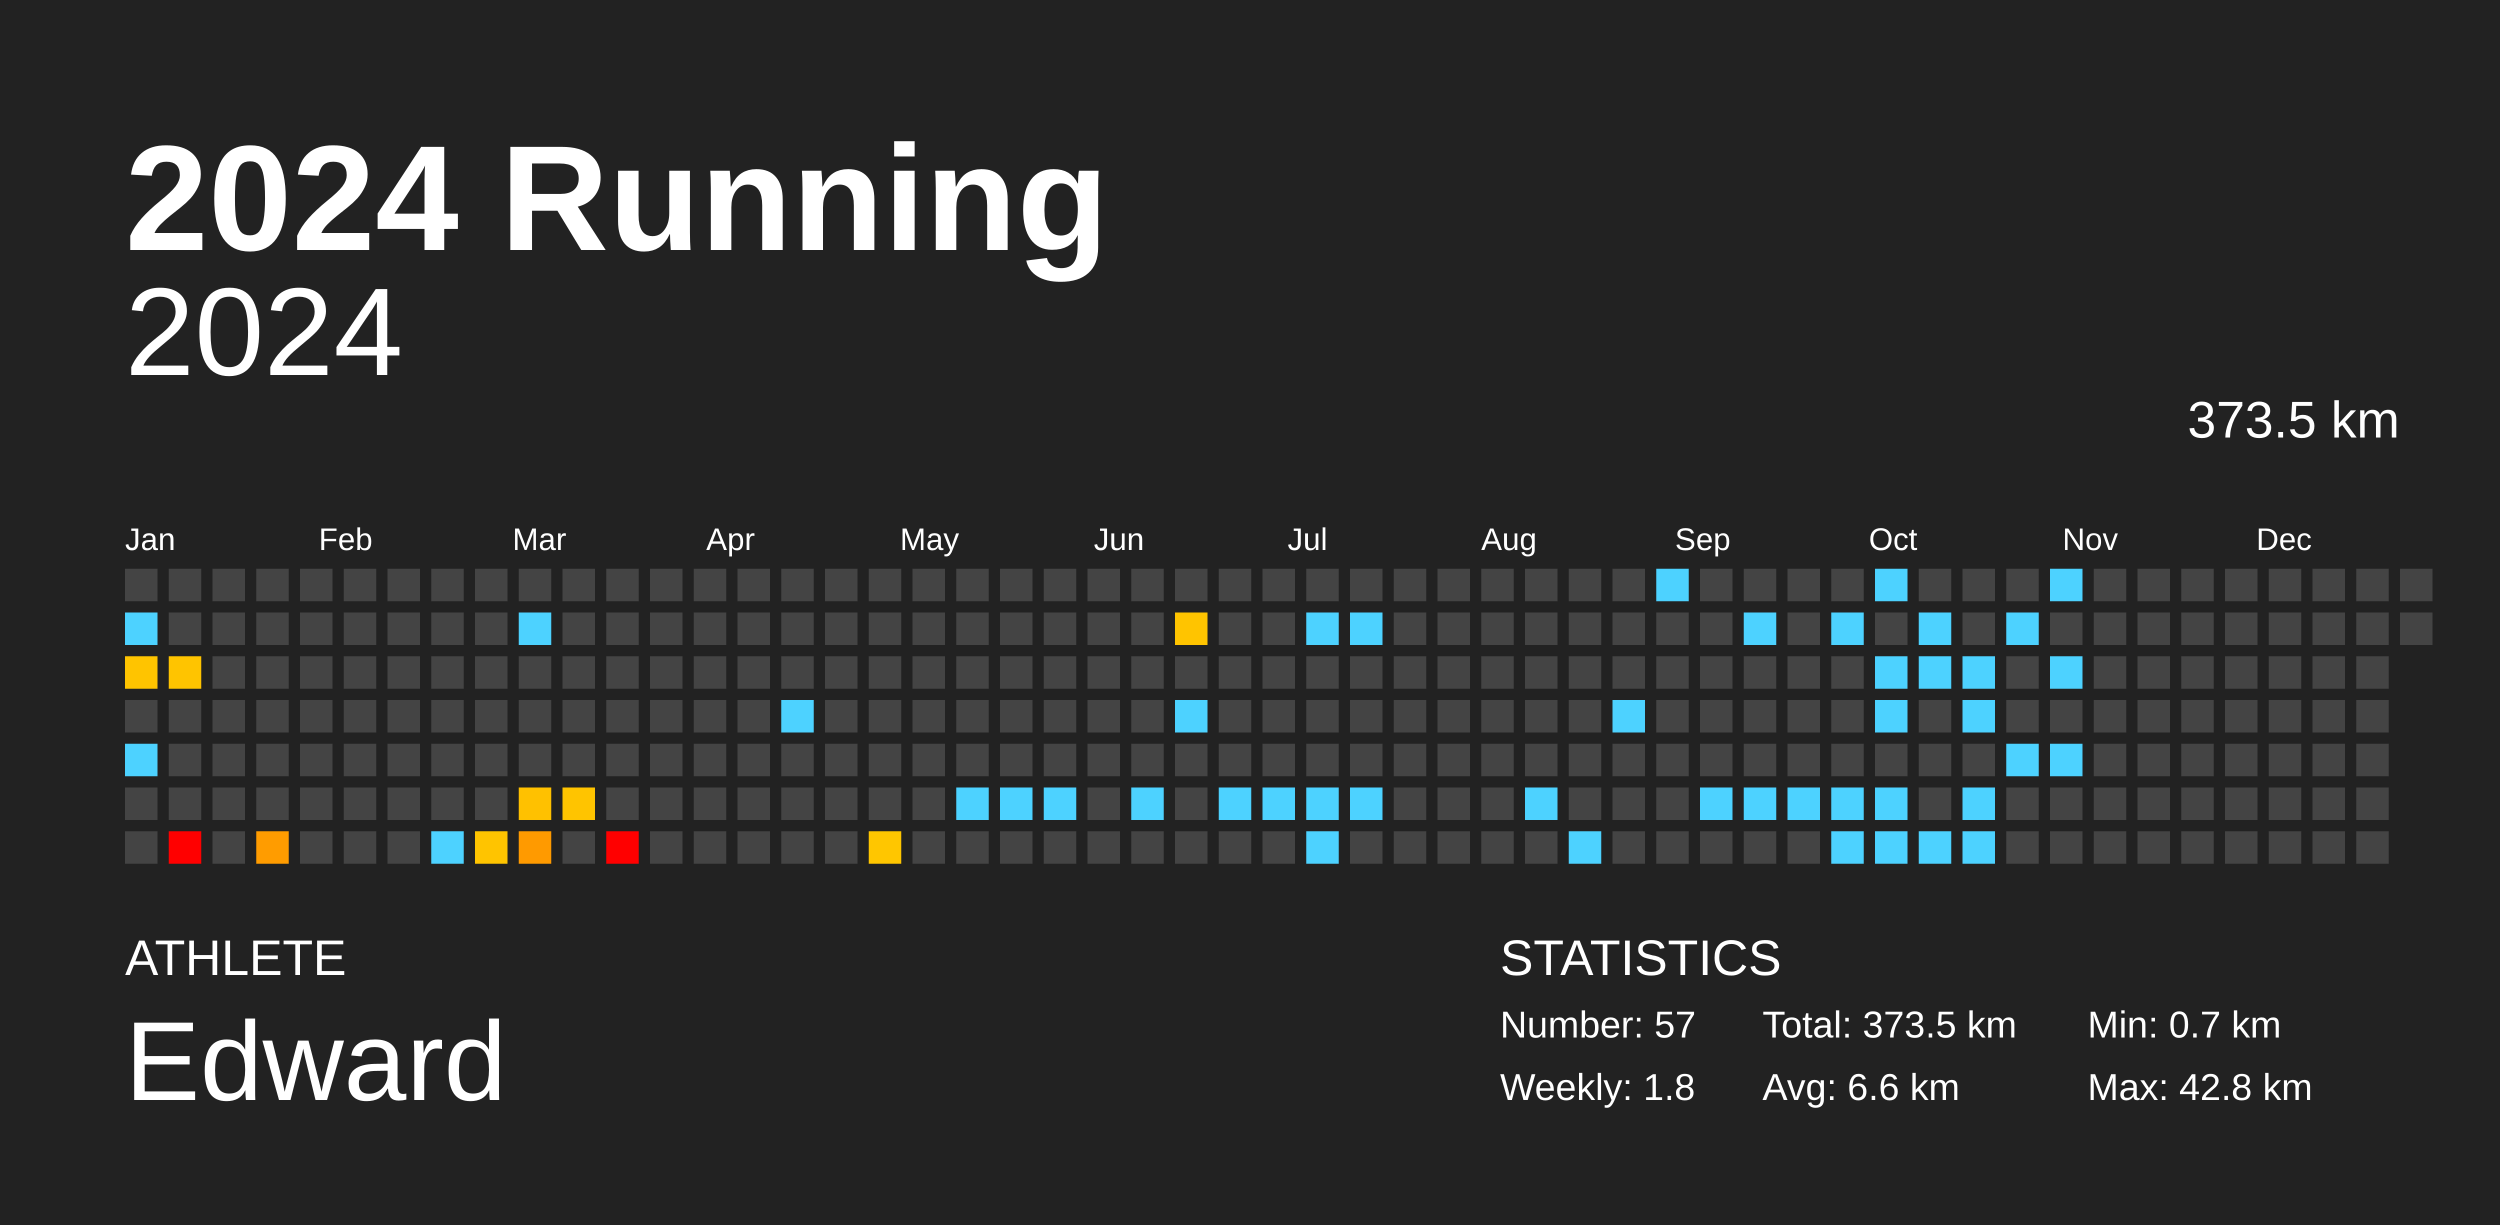
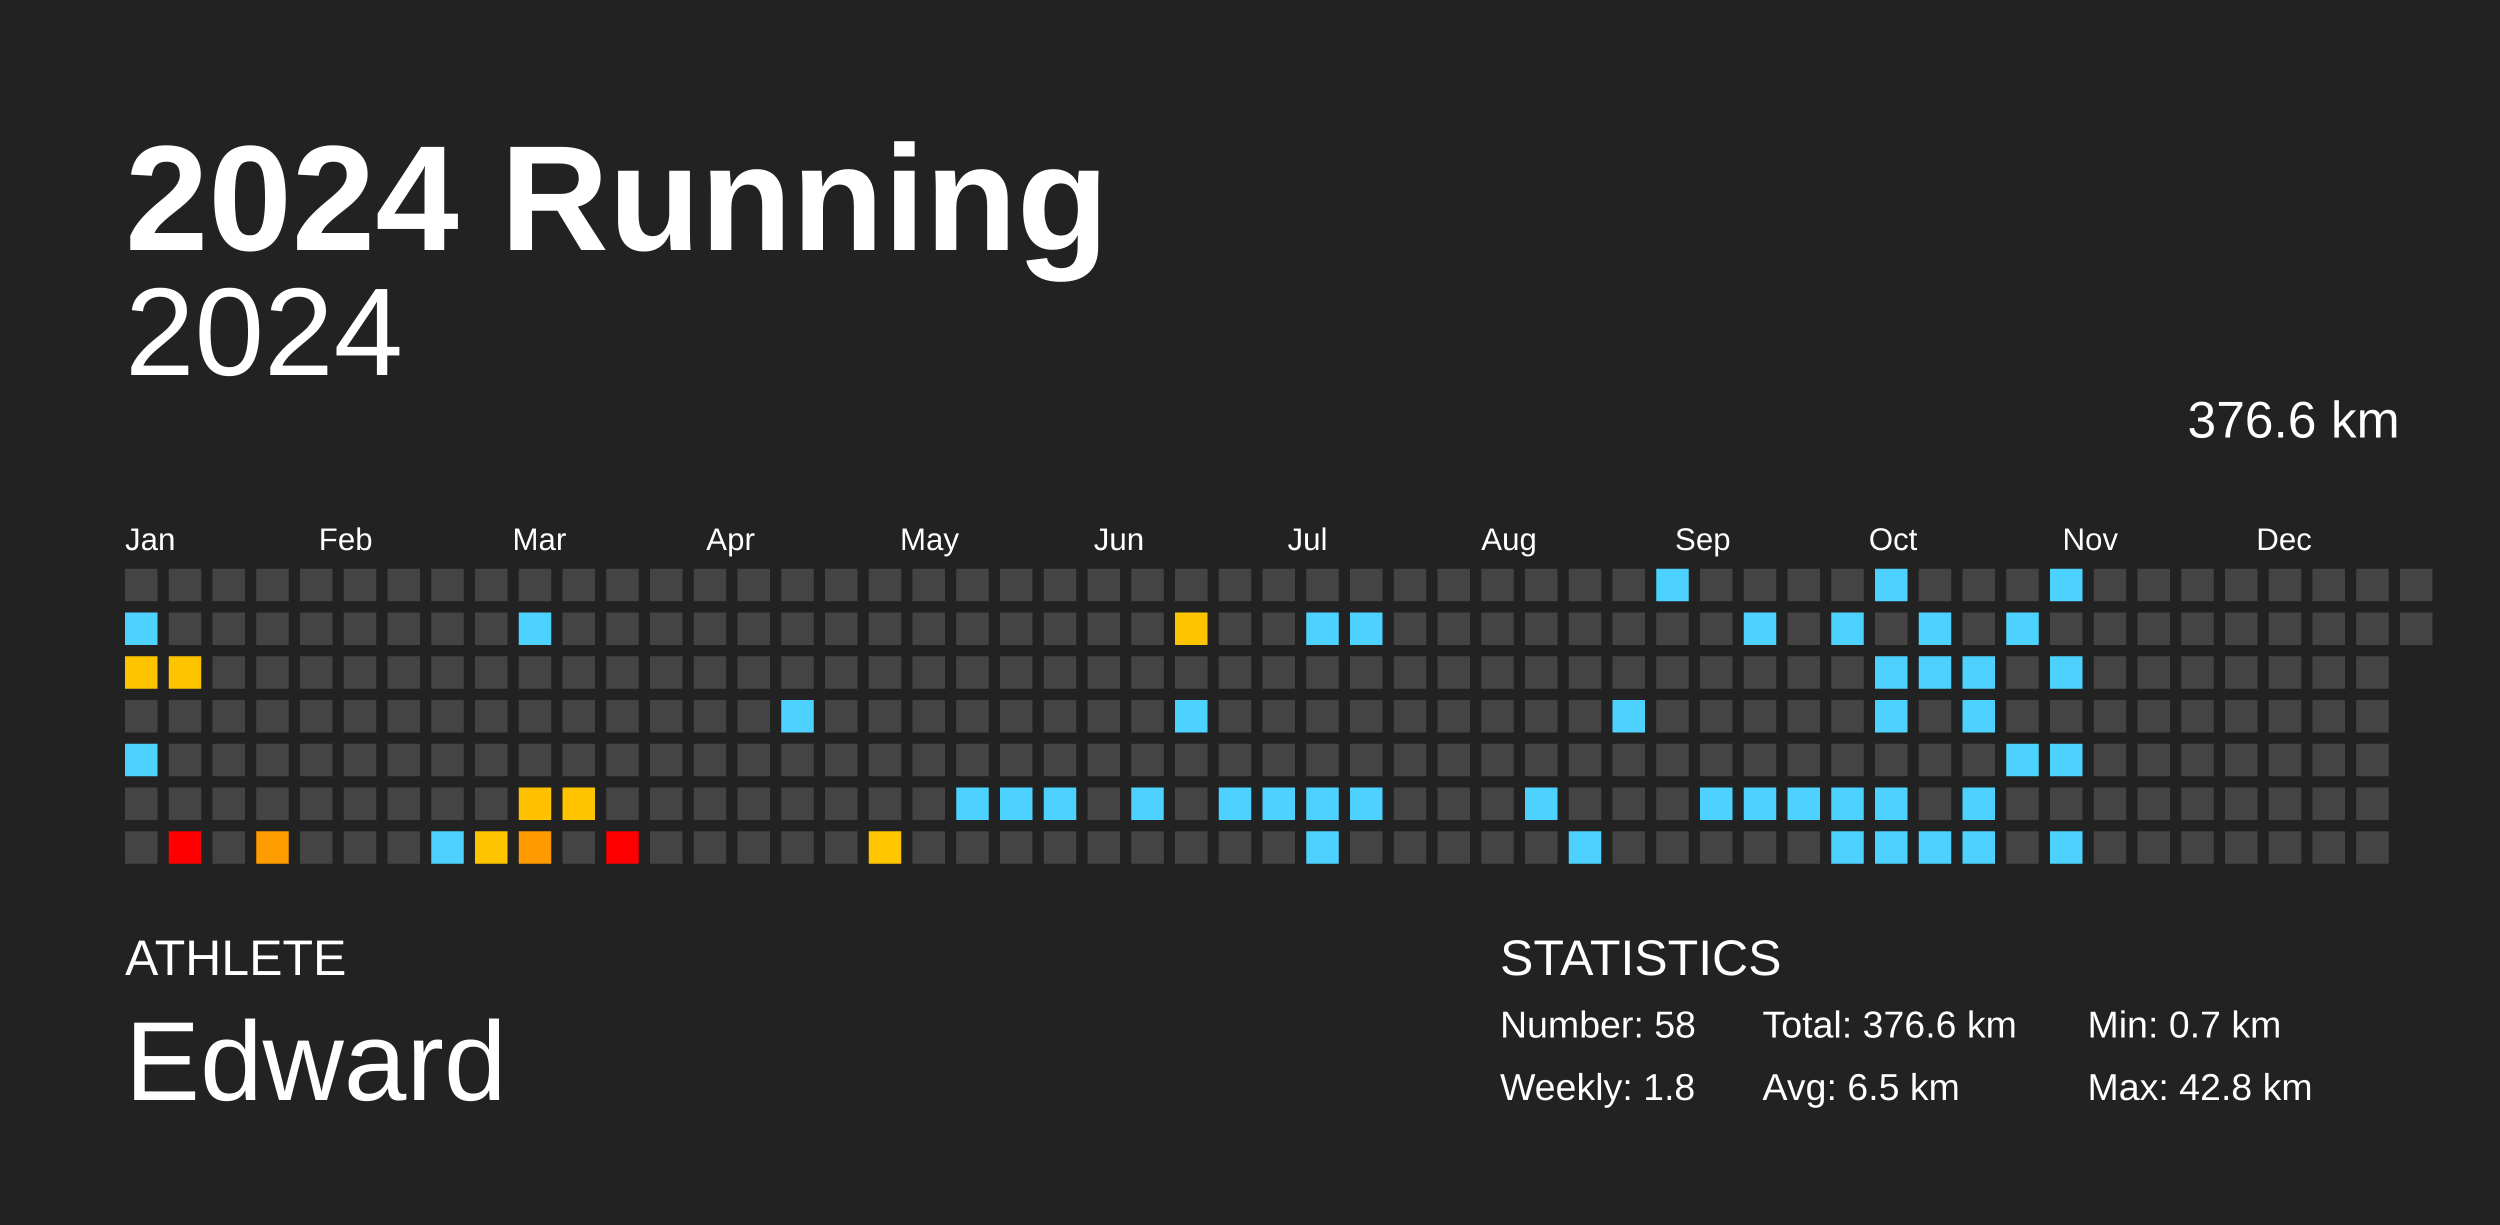
<svg xmlns="http://www.w3.org/2000/svg" baseProfile="full" height="98mm" version="1.1" viewBox="0,0,200,98" width="200mm">
  <defs />
  <rect fill="#222222" height="98" width="200" x="0" y="0" />
  <text fill="#FFFFFF" style="font-size:12px; font-family:Arial; font-weight:bold;" x="10" y="20">2024 Running</text>
  <text fill="#FFFFFF" style="font-size:4px; font-family:Arial" x="10" y="78">ATHLETE</text>
  <text fill="#FFFFFF" style="font-size:9px; font-family:Arial" x="10" y="88">Edward</text>
  <text fill="#FFFFFF" style="font-size:4px; font-family:Arial" x="120" y="78">STATISTICS</text>
-   <text fill="#FFFFFF" style="font-size:3px; font-family:Arial" x="120" y="83">Number: 57</text>
+   <text fill="#FFFFFF" style="font-size:3px; font-family:Arial" x="120" y="83">Number: 58</text>
  <text fill="#FFFFFF" style="font-size:3px; font-family:Arial" x="120" y="88">Weekly: 1.8</text>
-   <text fill="#FFFFFF" style="font-size:3px; font-family:Arial" x="141" y="83">Total: 373.5 km</text>
-   <text fill="#FFFFFF" style="font-size:3px; font-family:Arial" x="141" y="88">Avg: 6.6 km</text>
+   <text fill="#FFFFFF" style="font-size:3px; font-family:Arial" x="141" y="83">Total: 376.6 km</text>
+   <text fill="#FFFFFF" style="font-size:3px; font-family:Arial" x="141" y="88">Avg: 6.5 km</text>
  <text fill="#FFFFFF" style="font-size:3px; font-family:Arial" x="167" y="83">Min: 0.7 km</text>
  <text fill="#FFFFFF" style="font-size:3px; font-family:Arial" x="167" y="88">Max: 42.8 km</text>
  <text alignment-baseline="hanging" fill="#FFFFFF" style="font-size:10.0px; font-family:Arial;" x="10" y="30">2024</text>
-   <text alignment-baseline="hanging" fill="#FFFFFF" style="font-size:4.125px; font-family:Arial;" x="175" y="35">373.5 km</text>
+   <text alignment-baseline="hanging" fill="#FFFFFF" style="font-size:4.125px; font-family:Arial;" x="175" y="35">376.6 km</text>
  <text fill="#FFFFFF" style="font-size:2.5px; font-family:Arial" x="10.0" y="44">Jan</text>
  <text fill="#FFFFFF" style="font-size:2.5px; font-family:Arial" x="25.5" y="44">Feb</text>
  <text fill="#FFFFFF" style="font-size:2.5px; font-family:Arial" x="41.0" y="44">Mar</text>
  <text fill="#FFFFFF" style="font-size:2.5px; font-family:Arial" x="56.5" y="44">Apr</text>
  <text fill="#FFFFFF" style="font-size:2.5px; font-family:Arial" x="72.0" y="44">May</text>
  <text fill="#FFFFFF" style="font-size:2.5px; font-family:Arial" x="87.5" y="44">Jun</text>
  <text fill="#FFFFFF" style="font-size:2.5px; font-family:Arial" x="103.0" y="44">Jul</text>
  <text fill="#FFFFFF" style="font-size:2.5px; font-family:Arial" x="118.5" y="44">Aug</text>
  <text fill="#FFFFFF" style="font-size:2.5px; font-family:Arial" x="134.0" y="44">Sep</text>
  <text fill="#FFFFFF" style="font-size:2.5px; font-family:Arial" x="149.5" y="44">Oct</text>
  <text fill="#FFFFFF" style="font-size:2.5px; font-family:Arial" x="165.0" y="44">Nov</text>
  <text fill="#FFFFFF" style="font-size:2.5px; font-family:Arial" x="180.5" y="44">Dec</text>
  <rect fill="#444444" height="2.6" width="2.6" x="10.0" y="45.5" />
  <rect fill="#4dd2ff" height="2.6" width="2.6" x="10.0" y="49.0" />
  <rect fill="#ffc400" height="2.6" width="2.6" x="10.0" y="52.5" />
  <rect fill="#444444" height="2.6" width="2.6" x="10.0" y="56.0" />
  <rect fill="#4dd2ff" height="2.6" width="2.6" x="10.0" y="59.5" />
  <rect fill="#444444" height="2.6" width="2.6" x="10.0" y="63.0" />
  <rect fill="#444444" height="2.6" width="2.6" x="10.0" y="66.5" />
  <rect fill="#444444" height="2.6" width="2.6" x="13.5" y="45.5" />
  <rect fill="#444444" height="2.6" width="2.6" x="13.5" y="49.0" />
  <rect fill="#ffc400" height="2.6" width="2.6" x="13.5" y="52.5" />
  <rect fill="#444444" height="2.6" width="2.6" x="13.5" y="56.0" />
  <rect fill="#444444" height="2.6" width="2.6" x="13.5" y="59.5" />
  <rect fill="#444444" height="2.6" width="2.6" x="13.5" y="63.0" />
  <rect fill="red" height="2.6" width="2.6" x="13.5" y="66.5" />
  <rect fill="#444444" height="2.6" width="2.6" x="17.0" y="45.5" />
  <rect fill="#444444" height="2.6" width="2.6" x="17.0" y="49.0" />
  <rect fill="#444444" height="2.6" width="2.6" x="17.0" y="52.5" />
  <rect fill="#444444" height="2.6" width="2.6" x="17.0" y="56.0" />
  <rect fill="#444444" height="2.6" width="2.6" x="17.0" y="59.5" />
  <rect fill="#444444" height="2.6" width="2.6" x="17.0" y="63.0" />
  <rect fill="#444444" height="2.6" width="2.6" x="17.0" y="66.5" />
  <rect fill="#444444" height="2.6" width="2.6" x="20.5" y="45.5" />
  <rect fill="#444444" height="2.6" width="2.6" x="20.5" y="49.0" />
  <rect fill="#444444" height="2.6" width="2.6" x="20.5" y="52.5" />
  <rect fill="#444444" height="2.6" width="2.6" x="20.5" y="56.0" />
  <rect fill="#444444" height="2.6" width="2.6" x="20.5" y="59.5" />
  <rect fill="#444444" height="2.6" width="2.6" x="20.5" y="63.0" />
  <rect fill="#ff9c00" height="2.6" width="2.6" x="20.5" y="66.5" />
  <rect fill="#444444" height="2.6" width="2.6" x="24.0" y="45.5" />
  <rect fill="#444444" height="2.6" width="2.6" x="24.0" y="49.0" />
  <rect fill="#444444" height="2.6" width="2.6" x="24.0" y="52.5" />
  <rect fill="#444444" height="2.6" width="2.6" x="24.0" y="56.0" />
  <rect fill="#444444" height="2.6" width="2.6" x="24.0" y="59.5" />
  <rect fill="#444444" height="2.6" width="2.6" x="24.0" y="63.0" />
  <rect fill="#444444" height="2.6" width="2.6" x="24.0" y="66.5" />
  <rect fill="#444444" height="2.6" width="2.6" x="27.5" y="45.5" />
  <rect fill="#444444" height="2.6" width="2.6" x="27.5" y="49.0" />
  <rect fill="#444444" height="2.6" width="2.6" x="27.5" y="52.5" />
  <rect fill="#444444" height="2.6" width="2.6" x="27.5" y="56.0" />
  <rect fill="#444444" height="2.6" width="2.6" x="27.5" y="59.5" />
  <rect fill="#444444" height="2.6" width="2.6" x="27.5" y="63.0" />
  <rect fill="#444444" height="2.6" width="2.6" x="27.5" y="66.5" />
  <rect fill="#444444" height="2.6" width="2.6" x="31.0" y="45.5" />
  <rect fill="#444444" height="2.6" width="2.6" x="31.0" y="49.0" />
  <rect fill="#444444" height="2.6" width="2.6" x="31.0" y="52.5" />
  <rect fill="#444444" height="2.6" width="2.6" x="31.0" y="56.0" />
  <rect fill="#444444" height="2.6" width="2.6" x="31.0" y="59.5" />
  <rect fill="#444444" height="2.6" width="2.6" x="31.0" y="63.0" />
  <rect fill="#444444" height="2.6" width="2.6" x="31.0" y="66.5" />
  <rect fill="#444444" height="2.6" width="2.6" x="34.5" y="45.5" />
  <rect fill="#444444" height="2.6" width="2.6" x="34.5" y="49.0" />
  <rect fill="#444444" height="2.6" width="2.6" x="34.5" y="52.5" />
  <rect fill="#444444" height="2.6" width="2.6" x="34.5" y="56.0" />
  <rect fill="#444444" height="2.6" width="2.6" x="34.5" y="59.5" />
  <rect fill="#444444" height="2.6" width="2.6" x="34.5" y="63.0" />
  <rect fill="#4dd2ff" height="2.6" width="2.6" x="34.5" y="66.5" />
  <rect fill="#444444" height="2.6" width="2.6" x="38.0" y="45.5" />
  <rect fill="#444444" height="2.6" width="2.6" x="38.0" y="49.0" />
  <rect fill="#444444" height="2.6" width="2.6" x="38.0" y="52.5" />
  <rect fill="#444444" height="2.6" width="2.6" x="38.0" y="56.0" />
  <rect fill="#444444" height="2.6" width="2.6" x="38.0" y="59.5" />
  <rect fill="#444444" height="2.6" width="2.6" x="38.0" y="63.0" />
  <rect fill="#ffc400" height="2.6" width="2.6" x="38.0" y="66.5" />
  <rect fill="#444444" height="2.6" width="2.6" x="41.5" y="45.5" />
  <rect fill="#4dd2ff" height="2.6" width="2.6" x="41.5" y="49.0" />
  <rect fill="#444444" height="2.6" width="2.6" x="41.5" y="52.5" />
  <rect fill="#444444" height="2.6" width="2.6" x="41.5" y="56.0" />
  <rect fill="#444444" height="2.6" width="2.6" x="41.5" y="59.5" />
  <rect fill="#ffc100" height="2.6" width="2.6" x="41.5" y="63.0" />
  <rect fill="#ff9a00" height="2.6" width="2.6" x="41.5" y="66.5" />
  <rect fill="#444444" height="2.6" width="2.6" x="45.0" y="45.5" />
  <rect fill="#444444" height="2.6" width="2.6" x="45.0" y="49.0" />
  <rect fill="#444444" height="2.6" width="2.6" x="45.0" y="52.5" />
  <rect fill="#444444" height="2.6" width="2.6" x="45.0" y="56.0" />
  <rect fill="#444444" height="2.6" width="2.6" x="45.0" y="59.5" />
  <rect fill="#ffc400" height="2.6" width="2.6" x="45.0" y="63.0" />
  <rect fill="#444444" height="2.6" width="2.6" x="45.0" y="66.5" />
  <rect fill="#444444" height="2.6" width="2.6" x="48.5" y="45.5" />
  <rect fill="#444444" height="2.6" width="2.6" x="48.5" y="49.0" />
  <rect fill="#444444" height="2.6" width="2.6" x="48.5" y="52.5" />
  <rect fill="#444444" height="2.6" width="2.6" x="48.5" y="56.0" />
  <rect fill="#444444" height="2.6" width="2.6" x="48.5" y="59.5" />
  <rect fill="#444444" height="2.6" width="2.6" x="48.5" y="63.0" />
  <rect fill="red" height="2.6" width="2.6" x="48.5" y="66.5" />
  <rect fill="#444444" height="2.6" width="2.6" x="52.0" y="45.5" />
  <rect fill="#444444" height="2.6" width="2.6" x="52.0" y="49.0" />
  <rect fill="#444444" height="2.6" width="2.6" x="52.0" y="52.5" />
  <rect fill="#444444" height="2.6" width="2.6" x="52.0" y="56.0" />
  <rect fill="#444444" height="2.6" width="2.6" x="52.0" y="59.5" />
  <rect fill="#444444" height="2.6" width="2.6" x="52.0" y="63.0" />
  <rect fill="#444444" height="2.6" width="2.6" x="52.0" y="66.5" />
  <rect fill="#444444" height="2.6" width="2.6" x="55.5" y="45.5" />
  <rect fill="#444444" height="2.6" width="2.6" x="55.5" y="49.0" />
  <rect fill="#444444" height="2.6" width="2.6" x="55.5" y="52.5" />
  <rect fill="#444444" height="2.6" width="2.6" x="55.5" y="56.0" />
  <rect fill="#444444" height="2.6" width="2.6" x="55.5" y="59.5" />
  <rect fill="#444444" height="2.6" width="2.6" x="55.5" y="63.0" />
  <rect fill="#444444" height="2.6" width="2.6" x="55.5" y="66.5" />
  <rect fill="#444444" height="2.6" width="2.6" x="59.0" y="45.5" />
  <rect fill="#444444" height="2.6" width="2.6" x="59.0" y="49.0" />
  <rect fill="#444444" height="2.6" width="2.6" x="59.0" y="52.5" />
  <rect fill="#444444" height="2.6" width="2.6" x="59.0" y="56.0" />
  <rect fill="#444444" height="2.6" width="2.6" x="59.0" y="59.5" />
  <rect fill="#444444" height="2.6" width="2.6" x="59.0" y="63.0" />
  <rect fill="#444444" height="2.6" width="2.6" x="59.0" y="66.5" />
  <rect fill="#444444" height="2.6" width="2.6" x="62.5" y="45.5" />
  <rect fill="#444444" height="2.6" width="2.6" x="62.5" y="49.0" />
  <rect fill="#444444" height="2.6" width="2.6" x="62.5" y="52.5" />
  <rect fill="#4dd2ff" height="2.6" width="2.6" x="62.5" y="56.0" />
  <rect fill="#444444" height="2.6" width="2.6" x="62.5" y="59.5" />
  <rect fill="#444444" height="2.6" width="2.6" x="62.5" y="63.0" />
  <rect fill="#444444" height="2.6" width="2.6" x="62.5" y="66.5" />
  <rect fill="#444444" height="2.6" width="2.6" x="66.0" y="45.5" />
  <rect fill="#444444" height="2.6" width="2.6" x="66.0" y="49.0" />
  <rect fill="#444444" height="2.6" width="2.6" x="66.0" y="52.5" />
  <rect fill="#444444" height="2.6" width="2.6" x="66.0" y="56.0" />
  <rect fill="#444444" height="2.6" width="2.6" x="66.0" y="59.5" />
  <rect fill="#444444" height="2.6" width="2.6" x="66.0" y="63.0" />
  <rect fill="#444444" height="2.6" width="2.6" x="66.0" y="66.5" />
  <rect fill="#444444" height="2.6" width="2.6" x="69.5" y="45.5" />
  <rect fill="#444444" height="2.6" width="2.6" x="69.5" y="49.0" />
  <rect fill="#444444" height="2.6" width="2.6" x="69.5" y="52.5" />
  <rect fill="#444444" height="2.6" width="2.6" x="69.5" y="56.0" />
  <rect fill="#444444" height="2.6" width="2.6" x="69.5" y="59.5" />
  <rect fill="#444444" height="2.6" width="2.6" x="69.5" y="63.0" />
  <rect fill="#ffc600" height="2.6" width="2.6" x="69.5" y="66.5" />
  <rect fill="#444444" height="2.6" width="2.6" x="73.0" y="45.5" />
  <rect fill="#444444" height="2.6" width="2.6" x="73.0" y="49.0" />
  <rect fill="#444444" height="2.6" width="2.6" x="73.0" y="52.5" />
  <rect fill="#444444" height="2.6" width="2.6" x="73.0" y="56.0" />
  <rect fill="#444444" height="2.6" width="2.6" x="73.0" y="59.5" />
  <rect fill="#444444" height="2.6" width="2.6" x="73.0" y="63.0" />
  <rect fill="#444444" height="2.6" width="2.6" x="73.0" y="66.5" />
  <rect fill="#444444" height="2.6" width="2.6" x="76.5" y="45.5" />
  <rect fill="#444444" height="2.6" width="2.6" x="76.5" y="49.0" />
  <rect fill="#444444" height="2.6" width="2.6" x="76.5" y="52.5" />
  <rect fill="#444444" height="2.6" width="2.6" x="76.5" y="56.0" />
  <rect fill="#444444" height="2.6" width="2.6" x="76.5" y="59.5" />
  <rect fill="#4dd2ff" height="2.6" width="2.6" x="76.5" y="63.0" />
  <rect fill="#444444" height="2.6" width="2.6" x="76.5" y="66.5" />
  <rect fill="#444444" height="2.6" width="2.6" x="80.0" y="45.5" />
  <rect fill="#444444" height="2.6" width="2.6" x="80.0" y="49.0" />
  <rect fill="#444444" height="2.6" width="2.6" x="80.0" y="52.5" />
  <rect fill="#444444" height="2.6" width="2.6" x="80.0" y="56.0" />
  <rect fill="#444444" height="2.6" width="2.6" x="80.0" y="59.5" />
  <rect fill="#4dd2ff" height="2.6" width="2.6" x="80.0" y="63.0" />
  <rect fill="#444444" height="2.6" width="2.6" x="80.0" y="66.5" />
  <rect fill="#444444" height="2.6" width="2.6" x="83.5" y="45.5" />
  <rect fill="#444444" height="2.6" width="2.6" x="83.5" y="49.0" />
  <rect fill="#444444" height="2.6" width="2.6" x="83.5" y="52.5" />
  <rect fill="#444444" height="2.6" width="2.6" x="83.5" y="56.0" />
  <rect fill="#444444" height="2.6" width="2.6" x="83.5" y="59.5" />
  <rect fill="#4dd2ff" height="2.6" width="2.6" x="83.5" y="63.0" />
  <rect fill="#444444" height="2.6" width="2.6" x="83.5" y="66.5" />
  <rect fill="#444444" height="2.6" width="2.6" x="87.0" y="45.5" />
  <rect fill="#444444" height="2.6" width="2.6" x="87.0" y="49.0" />
  <rect fill="#444444" height="2.6" width="2.6" x="87.0" y="52.5" />
  <rect fill="#444444" height="2.6" width="2.6" x="87.0" y="56.0" />
  <rect fill="#444444" height="2.6" width="2.6" x="87.0" y="59.5" />
  <rect fill="#444444" height="2.6" width="2.6" x="87.0" y="63.0" />
  <rect fill="#444444" height="2.6" width="2.6" x="87.0" y="66.5" />
  <rect fill="#444444" height="2.6" width="2.6" x="90.5" y="45.5" />
  <rect fill="#444444" height="2.6" width="2.6" x="90.5" y="49.0" />
  <rect fill="#444444" height="2.6" width="2.6" x="90.5" y="52.5" />
  <rect fill="#444444" height="2.6" width="2.6" x="90.5" y="56.0" />
  <rect fill="#444444" height="2.6" width="2.6" x="90.5" y="59.5" />
  <rect fill="#4dd2ff" height="2.6" width="2.6" x="90.5" y="63.0" />
  <rect fill="#444444" height="2.6" width="2.6" x="90.5" y="66.5" />
  <rect fill="#444444" height="2.6" width="2.6" x="94.0" y="45.5" />
  <rect fill="#ffc400" height="2.6" width="2.6" x="94.0" y="49.0" />
  <rect fill="#444444" height="2.6" width="2.6" x="94.0" y="52.5" />
  <rect fill="#4dd2ff" height="2.6" width="2.6" x="94.0" y="56.0" />
  <rect fill="#444444" height="2.6" width="2.6" x="94.0" y="59.5" />
  <rect fill="#444444" height="2.6" width="2.6" x="94.0" y="63.0" />
  <rect fill="#444444" height="2.6" width="2.6" x="94.0" y="66.5" />
  <rect fill="#444444" height="2.6" width="2.6" x="97.5" y="45.5" />
  <rect fill="#444444" height="2.6" width="2.6" x="97.5" y="49.0" />
  <rect fill="#444444" height="2.6" width="2.6" x="97.5" y="52.5" />
  <rect fill="#444444" height="2.6" width="2.6" x="97.5" y="56.0" />
  <rect fill="#444444" height="2.6" width="2.6" x="97.5" y="59.5" />
  <rect fill="#4dd2ff" height="2.6" width="2.6" x="97.5" y="63.0" />
  <rect fill="#444444" height="2.6" width="2.6" x="97.5" y="66.5" />
  <rect fill="#444444" height="2.6" width="2.6" x="101.0" y="45.5" />
  <rect fill="#444444" height="2.6" width="2.6" x="101.0" y="49.0" />
  <rect fill="#444444" height="2.6" width="2.6" x="101.0" y="52.5" />
  <rect fill="#444444" height="2.6" width="2.6" x="101.0" y="56.0" />
  <rect fill="#444444" height="2.6" width="2.6" x="101.0" y="59.5" />
  <rect fill="#4dd2ff" height="2.6" width="2.6" x="101.0" y="63.0" />
  <rect fill="#444444" height="2.6" width="2.6" x="101.0" y="66.5" />
  <rect fill="#444444" height="2.6" width="2.6" x="104.5" y="45.5" />
  <rect fill="#4dd2ff" height="2.6" width="2.6" x="104.5" y="49.0" />
  <rect fill="#444444" height="2.6" width="2.6" x="104.5" y="52.5" />
  <rect fill="#444444" height="2.6" width="2.6" x="104.5" y="56.0" />
  <rect fill="#444444" height="2.6" width="2.6" x="104.5" y="59.5" />
  <rect fill="#4dd2ff" height="2.6" width="2.6" x="104.5" y="63.0" />
  <rect fill="#4dd2ff" height="2.6" width="2.6" x="104.5" y="66.5" />
  <rect fill="#444444" height="2.6" width="2.6" x="108.0" y="45.5" />
  <rect fill="#4dd2ff" height="2.6" width="2.6" x="108.0" y="49.0" />
  <rect fill="#444444" height="2.6" width="2.6" x="108.0" y="52.5" />
  <rect fill="#444444" height="2.6" width="2.6" x="108.0" y="56.0" />
  <rect fill="#444444" height="2.6" width="2.6" x="108.0" y="59.5" />
  <rect fill="#4dd2ff" height="2.6" width="2.6" x="108.0" y="63.0" />
  <rect fill="#444444" height="2.6" width="2.6" x="108.0" y="66.5" />
  <rect fill="#444444" height="2.6" width="2.6" x="111.5" y="45.5" />
  <rect fill="#444444" height="2.6" width="2.6" x="111.5" y="49.0" />
  <rect fill="#444444" height="2.6" width="2.6" x="111.5" y="52.5" />
  <rect fill="#444444" height="2.6" width="2.6" x="111.5" y="56.0" />
  <rect fill="#444444" height="2.6" width="2.6" x="111.5" y="59.5" />
  <rect fill="#444444" height="2.6" width="2.6" x="111.5" y="63.0" />
  <rect fill="#444444" height="2.6" width="2.6" x="111.5" y="66.5" />
  <rect fill="#444444" height="2.6" width="2.6" x="115.0" y="45.5" />
  <rect fill="#444444" height="2.6" width="2.6" x="115.0" y="49.0" />
  <rect fill="#444444" height="2.6" width="2.6" x="115.0" y="52.5" />
  <rect fill="#444444" height="2.6" width="2.6" x="115.0" y="56.0" />
  <rect fill="#444444" height="2.6" width="2.6" x="115.0" y="59.5" />
  <rect fill="#444444" height="2.6" width="2.6" x="115.0" y="63.0" />
  <rect fill="#444444" height="2.6" width="2.6" x="115.0" y="66.5" />
  <rect fill="#444444" height="2.6" width="2.6" x="118.5" y="45.5" />
  <rect fill="#444444" height="2.6" width="2.6" x="118.5" y="49.0" />
  <rect fill="#444444" height="2.6" width="2.6" x="118.5" y="52.5" />
  <rect fill="#444444" height="2.6" width="2.6" x="118.5" y="56.0" />
  <rect fill="#444444" height="2.6" width="2.6" x="118.5" y="59.5" />
  <rect fill="#444444" height="2.6" width="2.6" x="118.5" y="63.0" />
  <rect fill="#444444" height="2.6" width="2.6" x="118.5" y="66.5" />
  <rect fill="#444444" height="2.6" width="2.6" x="122.0" y="45.5" />
  <rect fill="#444444" height="2.6" width="2.6" x="122.0" y="49.0" />
  <rect fill="#444444" height="2.6" width="2.6" x="122.0" y="52.5" />
  <rect fill="#444444" height="2.6" width="2.6" x="122.0" y="56.0" />
  <rect fill="#444444" height="2.6" width="2.6" x="122.0" y="59.5" />
  <rect fill="#4dd2ff" height="2.6" width="2.6" x="122.0" y="63.0" />
  <rect fill="#444444" height="2.6" width="2.6" x="122.0" y="66.5" />
  <rect fill="#444444" height="2.6" width="2.6" x="125.5" y="45.5" />
  <rect fill="#444444" height="2.6" width="2.6" x="125.5" y="49.0" />
  <rect fill="#444444" height="2.6" width="2.6" x="125.5" y="52.5" />
  <rect fill="#444444" height="2.6" width="2.6" x="125.5" y="56.0" />
  <rect fill="#444444" height="2.6" width="2.6" x="125.5" y="59.5" />
  <rect fill="#444444" height="2.6" width="2.6" x="125.5" y="63.0" />
  <rect fill="#4dd2ff" height="2.6" width="2.6" x="125.5" y="66.5" />
  <rect fill="#444444" height="2.6" width="2.6" x="129.0" y="45.5" />
  <rect fill="#444444" height="2.6" width="2.6" x="129.0" y="49.0" />
  <rect fill="#444444" height="2.6" width="2.6" x="129.0" y="52.5" />
  <rect fill="#4dd2ff" height="2.6" width="2.6" x="129.0" y="56.0" />
  <rect fill="#444444" height="2.6" width="2.6" x="129.0" y="59.5" />
  <rect fill="#444444" height="2.6" width="2.6" x="129.0" y="63.0" />
  <rect fill="#444444" height="2.6" width="2.6" x="129.0" y="66.5" />
  <rect fill="#4dd2ff" height="2.6" width="2.6" x="132.5" y="45.5" />
  <rect fill="#444444" height="2.6" width="2.6" x="132.5" y="49.0" />
  <rect fill="#444444" height="2.6" width="2.6" x="132.5" y="52.5" />
  <rect fill="#444444" height="2.6" width="2.6" x="132.5" y="56.0" />
  <rect fill="#444444" height="2.6" width="2.6" x="132.5" y="59.5" />
  <rect fill="#444444" height="2.6" width="2.6" x="132.5" y="63.0" />
  <rect fill="#444444" height="2.6" width="2.6" x="132.5" y="66.5" />
  <rect fill="#444444" height="2.6" width="2.6" x="136.0" y="45.5" />
  <rect fill="#444444" height="2.6" width="2.6" x="136.0" y="49.0" />
  <rect fill="#444444" height="2.6" width="2.6" x="136.0" y="52.5" />
  <rect fill="#444444" height="2.6" width="2.6" x="136.0" y="56.0" />
  <rect fill="#444444" height="2.6" width="2.6" x="136.0" y="59.5" />
  <rect fill="#4dd2ff" height="2.6" width="2.6" x="136.0" y="63.0" />
  <rect fill="#444444" height="2.6" width="2.6" x="136.0" y="66.5" />
  <rect fill="#444444" height="2.6" width="2.6" x="139.5" y="45.5" />
  <rect fill="#4dd2ff" height="2.6" width="2.6" x="139.5" y="49.0" />
  <rect fill="#444444" height="2.6" width="2.6" x="139.5" y="52.5" />
  <rect fill="#444444" height="2.6" width="2.6" x="139.5" y="56.0" />
  <rect fill="#444444" height="2.6" width="2.6" x="139.5" y="59.5" />
  <rect fill="#4dd2ff" height="2.6" width="2.6" x="139.5" y="63.0" />
  <rect fill="#444444" height="2.6" width="2.6" x="139.5" y="66.5" />
  <rect fill="#444444" height="2.6" width="2.6" x="143.0" y="45.5" />
  <rect fill="#444444" height="2.6" width="2.6" x="143.0" y="49.0" />
  <rect fill="#444444" height="2.6" width="2.6" x="143.0" y="52.5" />
  <rect fill="#444444" height="2.6" width="2.6" x="143.0" y="56.0" />
  <rect fill="#444444" height="2.6" width="2.6" x="143.0" y="59.5" />
  <rect fill="#4dd2ff" height="2.6" width="2.6" x="143.0" y="63.0" />
  <rect fill="#444444" height="2.6" width="2.6" x="143.0" y="66.5" />
  <rect fill="#444444" height="2.6" width="2.6" x="146.5" y="45.5" />
  <rect fill="#4dd2ff" height="2.6" width="2.6" x="146.5" y="49.0" />
  <rect fill="#444444" height="2.6" width="2.6" x="146.5" y="52.5" />
  <rect fill="#444444" height="2.6" width="2.6" x="146.5" y="56.0" />
  <rect fill="#444444" height="2.6" width="2.6" x="146.5" y="59.5" />
  <rect fill="#4dd2ff" height="2.6" width="2.6" x="146.5" y="63.0" />
  <rect fill="#4dd2ff" height="2.6" width="2.6" x="146.5" y="66.5" />
  <rect fill="#4dd2ff" height="2.6" width="2.6" x="150.0" y="45.5" />
  <rect fill="#444444" height="2.6" width="2.6" x="150.0" y="49.0" />
  <rect fill="#4dd2ff" height="2.6" width="2.6" x="150.0" y="52.5" />
  <rect fill="#4dd2ff" height="2.6" width="2.6" x="150.0" y="56.0" />
  <rect fill="#444444" height="2.6" width="2.6" x="150.0" y="59.5" />
  <rect fill="#4dd2ff" height="2.6" width="2.6" x="150.0" y="63.0" />
  <rect fill="#4dd2ff" height="2.6" width="2.6" x="150.0" y="66.5" />
  <rect fill="#444444" height="2.6" width="2.6" x="153.5" y="45.5" />
  <rect fill="#4dd2ff" height="2.6" width="2.6" x="153.5" y="49.0" />
  <rect fill="#4dd2ff" height="2.6" width="2.6" x="153.5" y="52.5" />
  <rect fill="#444444" height="2.6" width="2.6" x="153.5" y="56.0" />
  <rect fill="#444444" height="2.6" width="2.6" x="153.5" y="59.5" />
  <rect fill="#444444" height="2.6" width="2.6" x="153.5" y="63.0" />
  <rect fill="#4dd2ff" height="2.6" width="2.6" x="153.5" y="66.5" />
  <rect fill="#444444" height="2.6" width="2.6" x="157.0" y="45.5" />
  <rect fill="#444444" height="2.6" width="2.6" x="157.0" y="49.0" />
  <rect fill="#4dd2ff" height="2.6" width="2.6" x="157.0" y="52.5" />
  <rect fill="#4dd2ff" height="2.6" width="2.6" x="157.0" y="56.0" />
  <rect fill="#444444" height="2.6" width="2.6" x="157.0" y="59.5" />
  <rect fill="#4dd2ff" height="2.6" width="2.6" x="157.0" y="63.0" />
  <rect fill="#4dd2ff" height="2.6" width="2.6" x="157.0" y="66.5" />
  <rect fill="#444444" height="2.6" width="2.6" x="160.5" y="45.5" />
  <rect fill="#4dd2ff" height="2.6" width="2.6" x="160.5" y="49.0" />
  <rect fill="#444444" height="2.6" width="2.6" x="160.5" y="52.5" />
  <rect fill="#444444" height="2.6" width="2.6" x="160.5" y="56.0" />
  <rect fill="#4dd2ff" height="2.6" width="2.6" x="160.5" y="59.5" />
  <rect fill="#444444" height="2.6" width="2.6" x="160.5" y="63.0" />
  <rect fill="#444444" height="2.6" width="2.6" x="160.5" y="66.5" />
  <rect fill="#4dd2ff" height="2.6" width="2.6" x="164.0" y="45.5" />
  <rect fill="#444444" height="2.6" width="2.6" x="164.0" y="49.0" />
  <rect fill="#4dd2ff" height="2.6" width="2.6" x="164.0" y="52.5" />
  <rect fill="#444444" height="2.6" width="2.6" x="164.0" y="56.0" />
  <rect fill="#4dd2ff" height="2.6" width="2.6" x="164.0" y="59.5" />
  <rect fill="#444444" height="2.6" width="2.6" x="164.0" y="63.0" />
-   <rect fill="#444444" height="2.6" width="2.6" x="164.0" y="66.5" />
+   <rect fill="#4dd2ff" height="2.6" width="2.6" x="164.0" y="66.5" />
  <rect fill="#444444" height="2.6" width="2.6" x="167.5" y="45.5" />
  <rect fill="#444444" height="2.6" width="2.6" x="167.5" y="49.0" />
  <rect fill="#444444" height="2.6" width="2.6" x="167.5" y="52.5" />
  <rect fill="#444444" height="2.6" width="2.6" x="167.5" y="56.0" />
  <rect fill="#444444" height="2.6" width="2.6" x="167.5" y="59.5" />
  <rect fill="#444444" height="2.6" width="2.6" x="167.5" y="63.0" />
  <rect fill="#444444" height="2.6" width="2.6" x="167.5" y="66.5" />
  <rect fill="#444444" height="2.6" width="2.6" x="171.0" y="45.5" />
  <rect fill="#444444" height="2.6" width="2.6" x="171.0" y="49.0" />
  <rect fill="#444444" height="2.6" width="2.6" x="171.0" y="52.5" />
  <rect fill="#444444" height="2.6" width="2.6" x="171.0" y="56.0" />
  <rect fill="#444444" height="2.6" width="2.6" x="171.0" y="59.5" />
  <rect fill="#444444" height="2.6" width="2.6" x="171.0" y="63.0" />
  <rect fill="#444444" height="2.6" width="2.6" x="171.0" y="66.5" />
  <rect fill="#444444" height="2.6" width="2.6" x="174.5" y="45.5" />
  <rect fill="#444444" height="2.6" width="2.6" x="174.5" y="49.0" />
  <rect fill="#444444" height="2.6" width="2.6" x="174.5" y="52.5" />
  <rect fill="#444444" height="2.6" width="2.6" x="174.5" y="56.0" />
  <rect fill="#444444" height="2.6" width="2.6" x="174.5" y="59.5" />
  <rect fill="#444444" height="2.6" width="2.6" x="174.5" y="63.0" />
  <rect fill="#444444" height="2.6" width="2.6" x="174.5" y="66.5" />
  <rect fill="#444444" height="2.6" width="2.6" x="178.0" y="45.5" />
  <rect fill="#444444" height="2.6" width="2.6" x="178.0" y="49.0" />
  <rect fill="#444444" height="2.6" width="2.6" x="178.0" y="52.5" />
  <rect fill="#444444" height="2.6" width="2.6" x="178.0" y="56.0" />
  <rect fill="#444444" height="2.6" width="2.6" x="178.0" y="59.5" />
  <rect fill="#444444" height="2.6" width="2.6" x="178.0" y="63.0" />
  <rect fill="#444444" height="2.6" width="2.6" x="178.0" y="66.5" />
  <rect fill="#444444" height="2.6" width="2.6" x="181.5" y="45.5" />
  <rect fill="#444444" height="2.6" width="2.6" x="181.5" y="49.0" />
  <rect fill="#444444" height="2.6" width="2.6" x="181.5" y="52.5" />
  <rect fill="#444444" height="2.6" width="2.6" x="181.5" y="56.0" />
  <rect fill="#444444" height="2.6" width="2.6" x="181.5" y="59.5" />
  <rect fill="#444444" height="2.6" width="2.6" x="181.5" y="63.0" />
  <rect fill="#444444" height="2.6" width="2.6" x="181.5" y="66.5" />
  <rect fill="#444444" height="2.6" width="2.6" x="185.0" y="45.5" />
  <rect fill="#444444" height="2.6" width="2.6" x="185.0" y="49.0" />
  <rect fill="#444444" height="2.6" width="2.6" x="185.0" y="52.5" />
  <rect fill="#444444" height="2.6" width="2.6" x="185.0" y="56.0" />
  <rect fill="#444444" height="2.6" width="2.6" x="185.0" y="59.5" />
  <rect fill="#444444" height="2.6" width="2.6" x="185.0" y="63.0" />
  <rect fill="#444444" height="2.6" width="2.6" x="185.0" y="66.5" />
  <rect fill="#444444" height="2.6" width="2.6" x="188.5" y="45.5" />
  <rect fill="#444444" height="2.6" width="2.6" x="188.5" y="49.0" />
  <rect fill="#444444" height="2.6" width="2.6" x="188.5" y="52.5" />
  <rect fill="#444444" height="2.6" width="2.6" x="188.5" y="56.0" />
  <rect fill="#444444" height="2.6" width="2.6" x="188.5" y="59.5" />
  <rect fill="#444444" height="2.6" width="2.6" x="188.5" y="63.0" />
  <rect fill="#444444" height="2.6" width="2.6" x="188.5" y="66.5" />
  <rect fill="#444444" height="2.6" width="2.6" x="192.0" y="45.5" />
  <rect fill="#444444" height="2.6" width="2.6" x="192.0" y="49.0" />
</svg>
